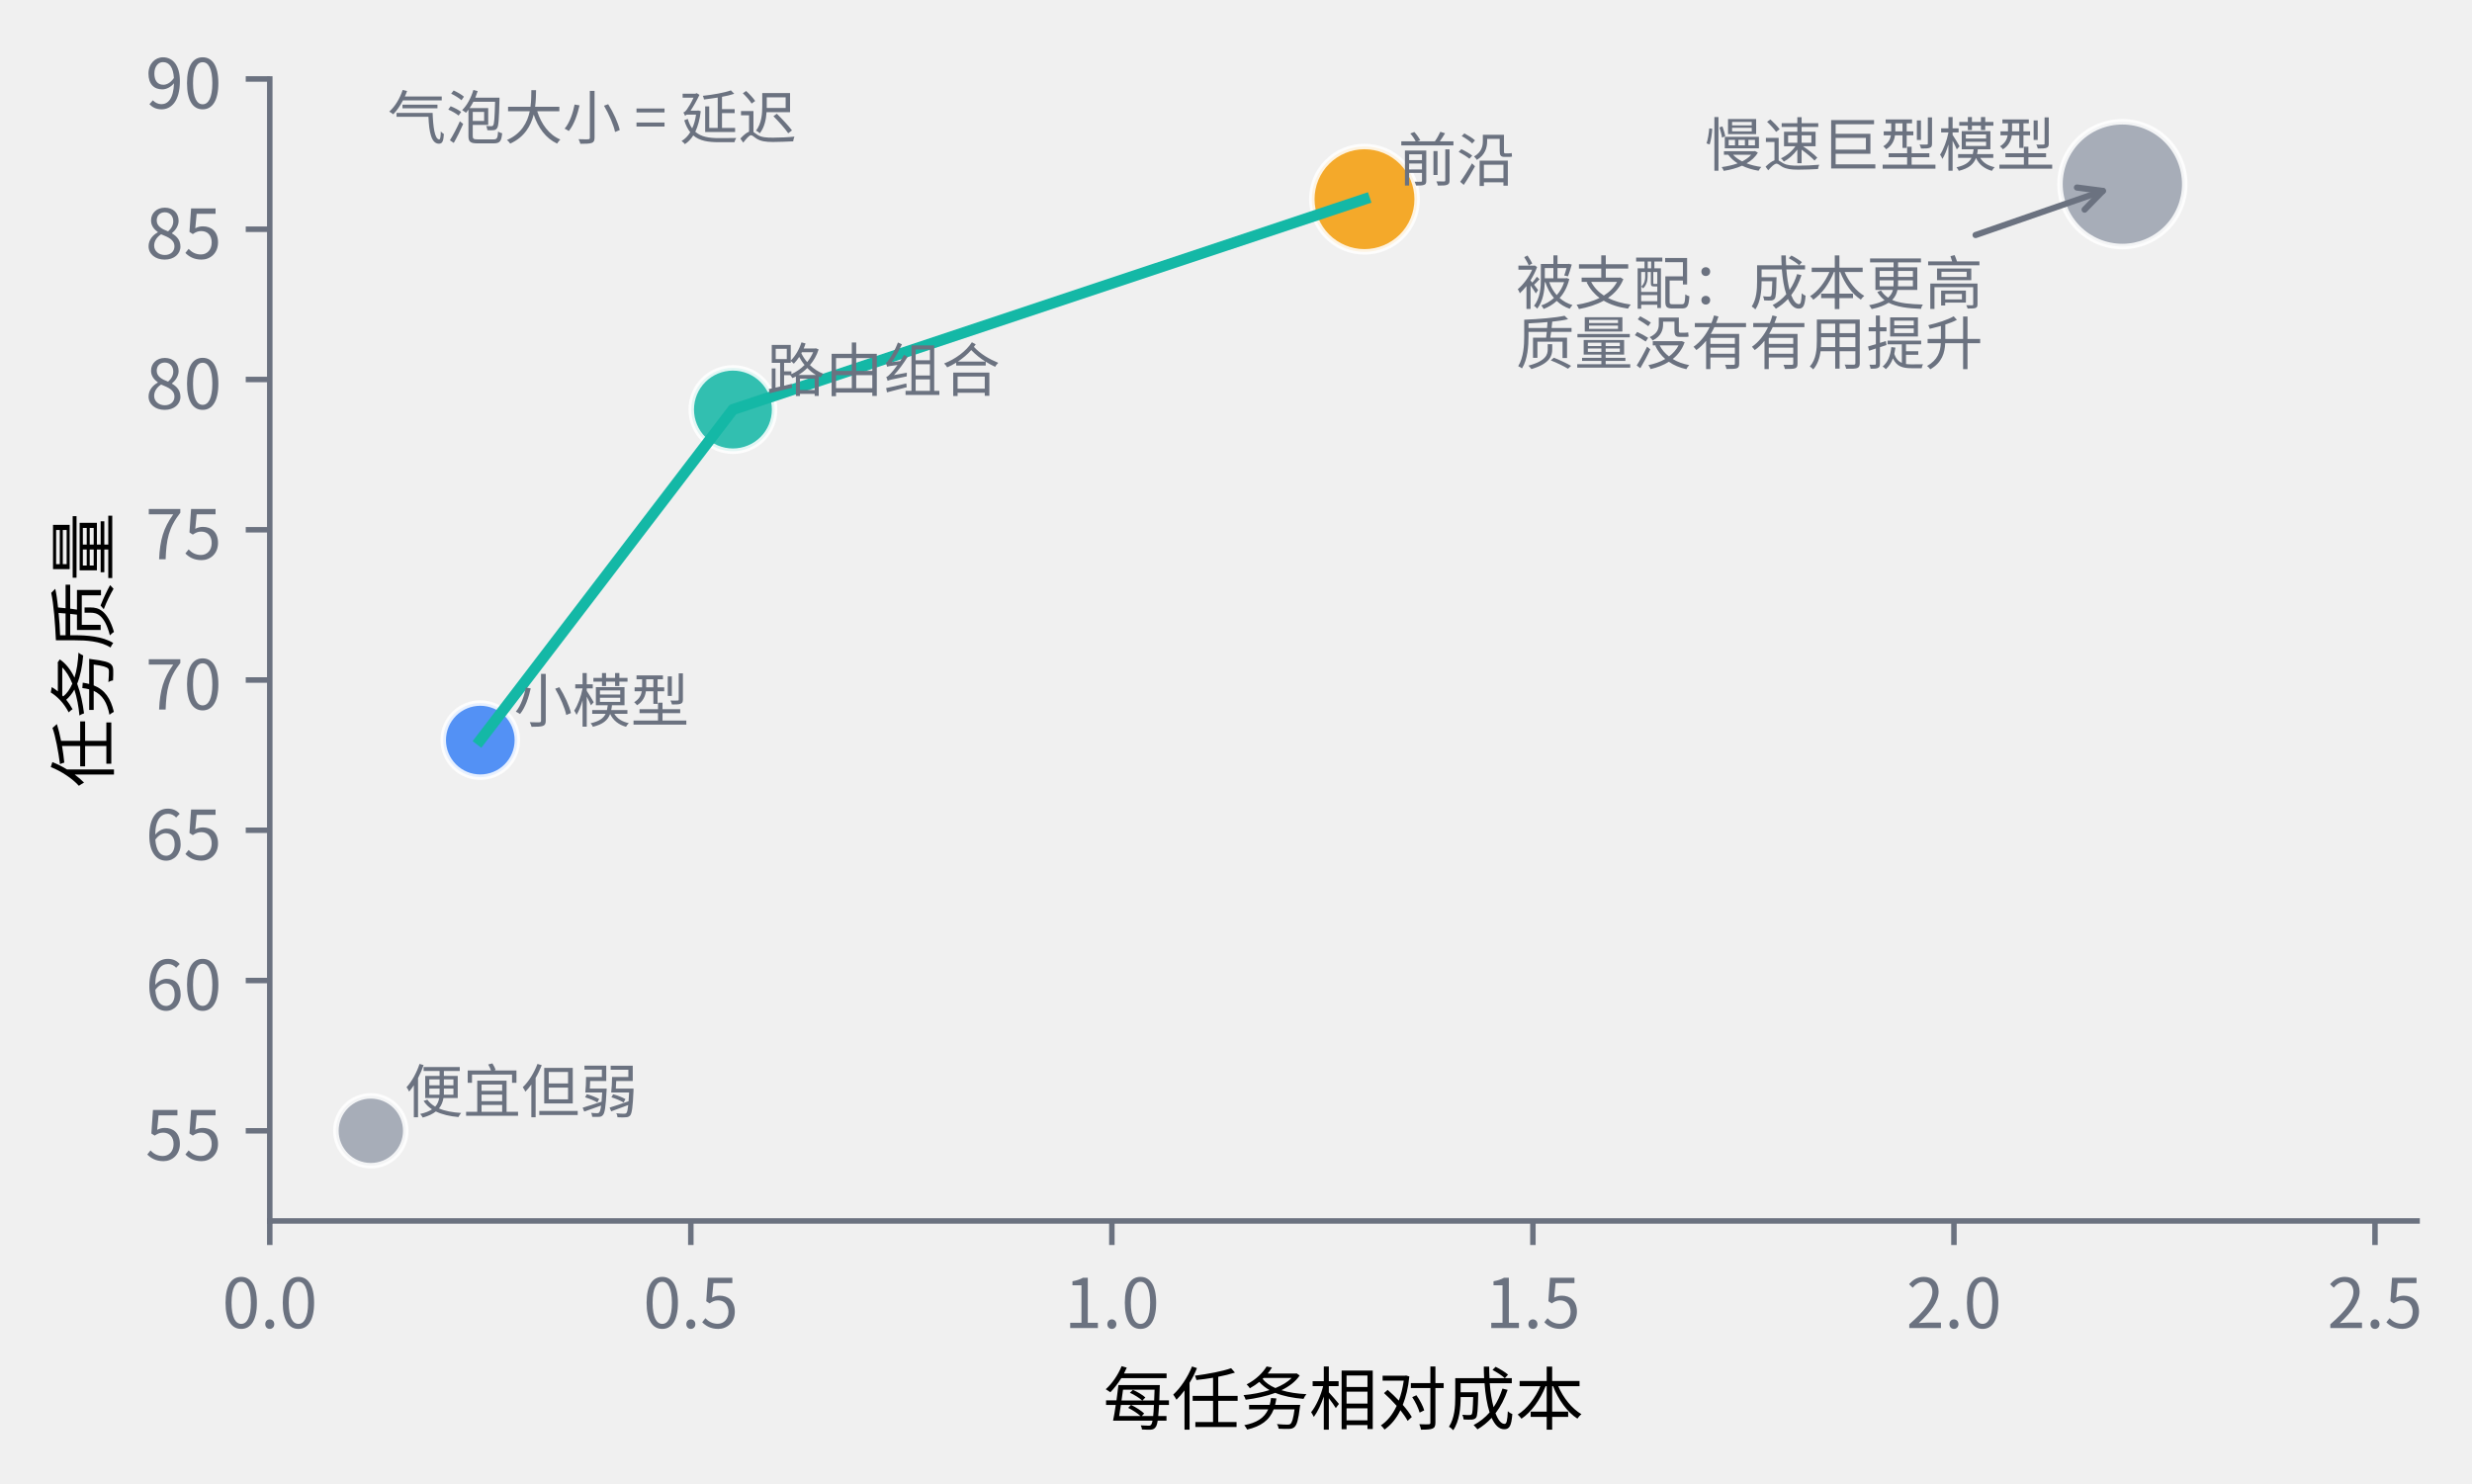
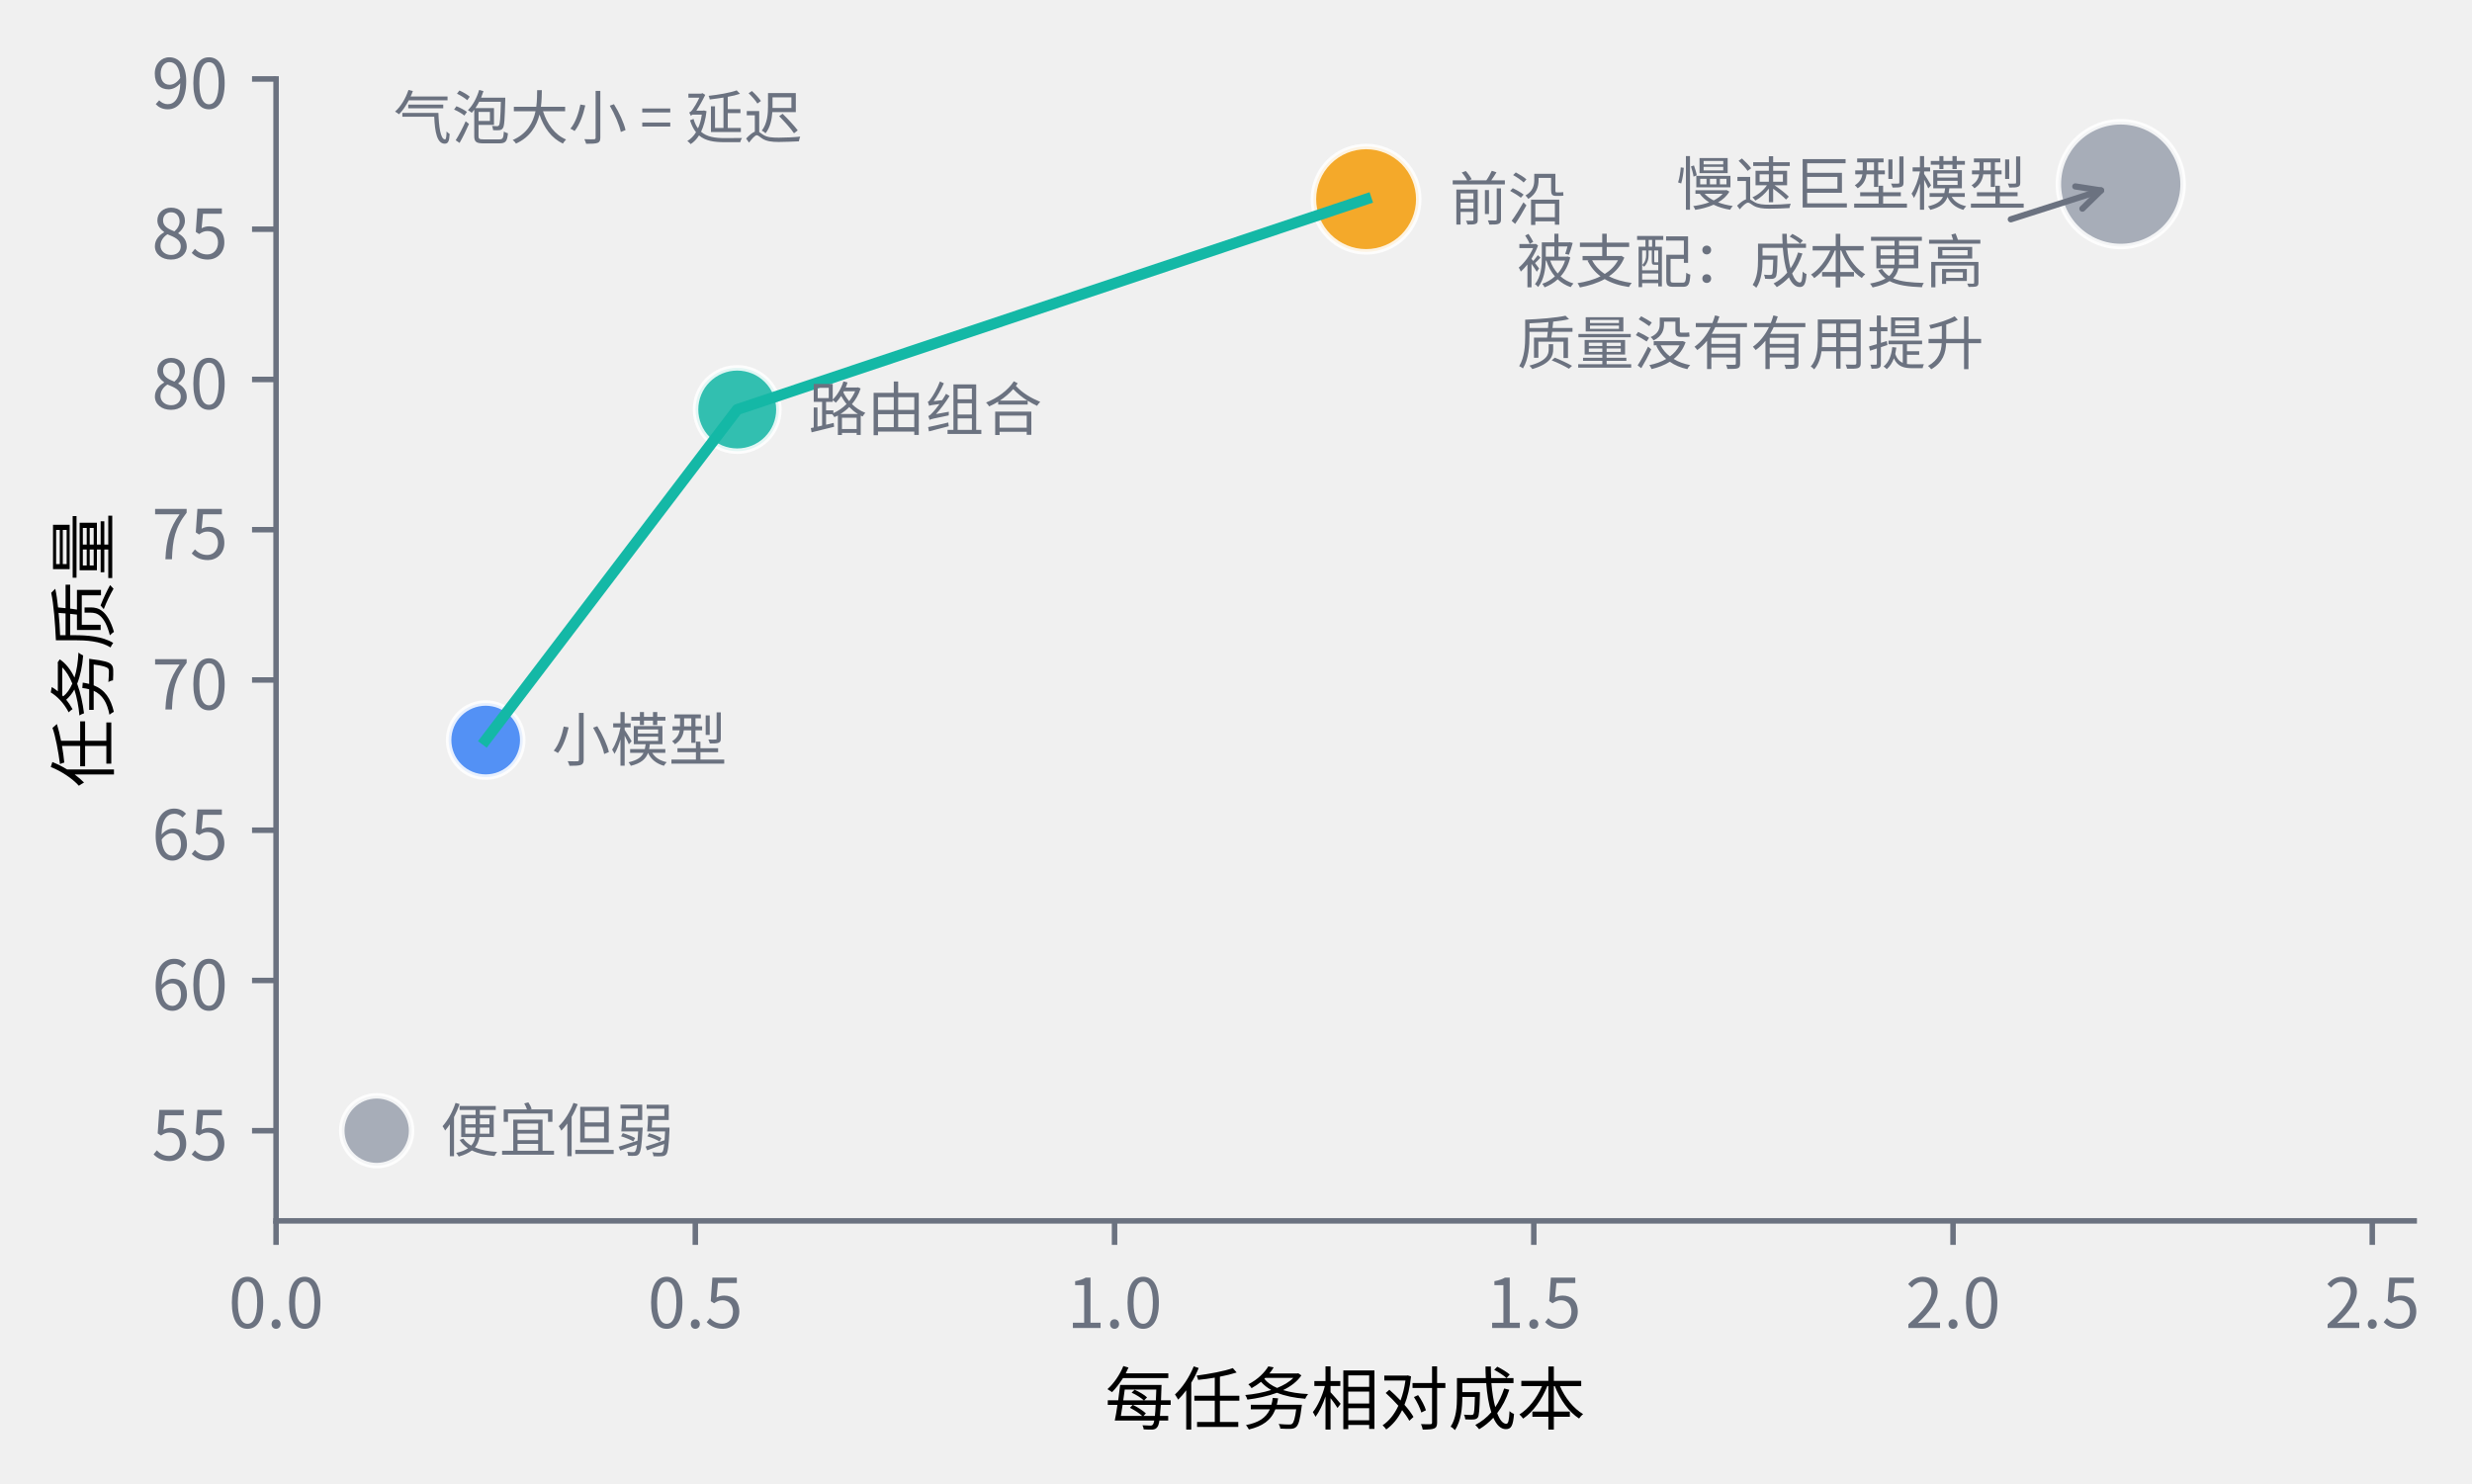
- <svg xmlns="http://www.w3.org/2000/svg" xmlns:xlink="http://www.w3.org/1999/xlink" width="359.938pt" height="216pt" viewBox="0 0 359.938 216" version="1.1">
+ <svg xmlns="http://www.w3.org/2000/svg" xmlns:xlink="http://www.w3.org/1999/xlink" width="359.964pt" height="216pt" viewBox="0 0 359.964 216" version="1.1">
  <defs>
    <style type="text/css">*{stroke-linejoin: round; stroke-linecap: butt}</style>
  </defs>
  <g id="figure_1">
    <g id="patch_1">
-       <path d="M 0 216 L 359.938 216 L 359.938 0 L 0 0 L 0 216 z " style="fill: none" />
+       <path d="M -0 216 L 359.964 216 L 359.964 0 L -0 0 L -0 216 z " style="fill: none" />
    </g>
    <g id="axes_1">
      <g id="patch_2">
-         <path d="M 39.281 177.8 L 351.943 177.8 L 351.943 11.5 L 39.281 11.5 L 39.281 177.8 z " style="fill: none" />
+         <path d="M 40.2 177.8 L 351.548 177.8 L 351.548 11.5 L 40.2 11.5 L 40.2 177.8 z " style="fill: none" />
      </g>
      <g id="PathCollection_1">
-         <path d="M 69.934 113.178 C 71.366 113.178 72.74 112.609 73.752 111.597 C 74.765 110.584 75.333 109.211 75.333 107.779 C 75.333 106.347 74.765 104.974 73.752 103.961 C 72.74 102.949 71.366 102.38 69.934 102.38 C 68.503 102.38 67.129 102.949 66.117 103.961 C 65.104 104.974 64.535 106.347 64.535 107.779 C 64.535 109.211 65.104 110.584 66.117 111.597 C 67.129 112.609 68.503 113.178 69.934 113.178 z " clip-path="url(#p4117010a73)" style="fill: #3b82f6; fill-opacity: 0.86; stroke: #ffffff; stroke-opacity: 0.86; stroke-width: 0.8" />
-         <path d="M 106.718 65.71 C 108.328 65.71 109.872 65.07 111.011 63.932 C 112.149 62.794 112.788 61.249 112.788 59.639 C 112.788 58.03 112.149 56.485 111.011 55.347 C 109.872 54.209 108.328 53.569 106.718 53.569 C 105.108 53.569 103.564 54.209 102.426 55.347 C 101.287 56.485 100.648 58.03 100.648 59.639 C 100.648 61.249 101.287 62.794 102.426 63.932 C 103.564 65.07 105.108 65.71 106.718 65.71 z " clip-path="url(#p4117010a73)" style="fill: #14b8a6; fill-opacity: 0.86; stroke: #ffffff; stroke-opacity: 0.86; stroke-width: 0.8" />
-         <path d="M 198.677 36.677 C 200.712 36.677 202.663 35.868 204.102 34.43 C 205.54 32.991 206.349 31.04 206.349 29.005 C 206.349 26.971 205.54 25.019 204.102 23.581 C 202.663 22.142 200.712 21.334 198.677 21.334 C 196.643 21.334 194.691 22.142 193.253 23.581 C 191.814 25.019 191.006 26.971 191.006 29.005 C 191.006 31.04 191.814 32.991 193.253 34.43 C 194.691 35.868 196.643 36.677 198.677 36.677 z " clip-path="url(#p4117010a73)" style="fill: #f59e0b; fill-opacity: 0.86; stroke: #ffffff; stroke-opacity: 0.86; stroke-width: 0.8" />
-         <path d="M 309.029 35.9 C 311.437 35.9 313.748 34.943 315.451 33.24 C 317.154 31.536 318.112 29.226 318.112 26.817 C 318.112 24.408 317.154 22.098 315.451 20.394 C 313.748 18.691 311.437 17.734 309.029 17.734 C 306.62 17.734 304.309 18.691 302.606 20.394 C 300.903 22.098 299.946 24.408 299.946 26.817 C 299.946 29.226 300.903 31.536 302.606 33.24 C 304.309 34.943 306.62 35.9 309.029 35.9 z " clip-path="url(#p4117010a73)" style="fill: #9ca3af; fill-opacity: 0.86; stroke: #ffffff; stroke-opacity: 0.86; stroke-width: 0.8" />
-         <path d="M 53.995 169.755 C 55.343 169.755 56.636 169.22 57.59 168.266 C 58.543 167.313 59.079 166.019 59.079 164.671 C 59.079 163.323 58.543 162.029 57.59 161.076 C 56.636 160.122 55.343 159.587 53.995 159.587 C 52.646 159.587 51.353 160.122 50.4 161.076 C 49.446 162.029 48.91 163.323 48.91 164.671 C 48.91 166.019 49.446 167.313 50.4 168.266 C 51.353 169.22 52.646 169.755 53.995 169.755 z " clip-path="url(#p4117010a73)" style="fill: #9ca3af; fill-opacity: 0.86; stroke: #ffffff; stroke-opacity: 0.86; stroke-width: 0.8" />
+         <path d="M 70.724 113.178 C 72.156 113.178 73.53 112.609 74.542 111.597 C 75.555 110.584 76.123 109.211 76.123 107.779 C 76.123 106.347 75.555 104.974 74.542 103.961 C 73.53 102.949 72.156 102.38 70.724 102.38 C 69.292 102.38 67.919 102.949 66.907 103.961 C 65.894 104.974 65.325 106.347 65.325 107.779 C 65.325 109.211 65.894 110.584 66.907 111.597 C 67.919 112.609 69.292 113.178 70.724 113.178 z " clip-path="url(#pe8b135b0d8)" style="fill: #3b82f6; fill-opacity: 0.86; stroke: #ffffff; stroke-opacity: 0.86; stroke-width: 0.8" />
+         <path d="M 107.354 65.71 C 108.963 65.71 110.508 65.07 111.646 63.932 C 112.784 62.794 113.424 61.249 113.424 59.639 C 113.424 58.03 112.784 56.485 111.646 55.347 C 110.508 54.209 108.963 53.569 107.354 53.569 C 105.744 53.569 104.2 54.209 103.061 55.347 C 101.923 56.485 101.283 58.03 101.283 59.639 C 101.283 61.249 101.923 62.794 103.061 63.932 C 104.2 65.07 105.744 65.71 107.354 65.71 z " clip-path="url(#pe8b135b0d8)" style="fill: #14b8a6; fill-opacity: 0.86; stroke: #ffffff; stroke-opacity: 0.86; stroke-width: 0.8" />
+         <path d="M 198.927 36.677 C 200.961 36.677 202.913 35.868 204.351 34.43 C 205.79 32.991 206.598 31.04 206.598 29.005 C 206.598 26.971 205.79 25.019 204.351 23.581 C 202.913 22.142 200.961 21.334 198.927 21.334 C 196.892 21.334 194.941 22.142 193.502 23.581 C 192.064 25.019 191.255 26.971 191.255 29.005 C 191.255 31.04 192.064 32.991 193.502 34.43 C 194.941 35.868 196.892 36.677 198.927 36.677 z " clip-path="url(#pe8b135b0d8)" style="fill: #f59e0b; fill-opacity: 0.86; stroke: #ffffff; stroke-opacity: 0.86; stroke-width: 0.8" />
+         <path d="M 308.814 35.9 C 311.223 35.9 313.534 34.943 315.237 33.24 C 316.94 31.536 317.897 29.226 317.897 26.817 C 317.897 24.408 316.94 22.098 315.237 20.394 C 313.534 18.691 311.223 17.734 308.814 17.734 C 306.405 17.734 304.095 18.691 302.392 20.394 C 300.688 22.098 299.731 24.408 299.731 26.817 C 299.731 29.226 300.688 31.536 302.392 33.24 C 304.095 34.943 306.405 35.9 308.814 35.9 z " clip-path="url(#pe8b135b0d8)" style="fill: #9ca3af; fill-opacity: 0.86; stroke: #ffffff; stroke-opacity: 0.86; stroke-width: 0.8" />
+         <path d="M 54.852 169.755 C 56.2 169.755 57.493 169.22 58.447 168.266 C 59.4 167.313 59.936 166.019 59.936 164.671 C 59.936 163.323 59.4 162.029 58.447 161.076 C 57.493 160.122 56.2 159.587 54.852 159.587 C 53.503 159.587 52.21 160.122 51.257 161.076 C 50.303 162.029 49.767 163.323 49.767 164.671 C 49.767 166.019 50.303 167.313 51.257 168.266 C 52.21 169.22 53.503 169.755 54.852 169.755 z " clip-path="url(#pe8b135b0d8)" style="fill: #9ca3af; fill-opacity: 0.86; stroke: #ffffff; stroke-opacity: 0.86; stroke-width: 0.8" />
      </g>
      <g id="matplotlib.axis_1">
        <g id="xtick_1">
          <g id="line2d_1">
            <defs>
-               <path id="m0de5239810" d="M 0 0 L 0 3.5 " style="stroke: #6b7280; stroke-width: 0.8" />
+               <path id="mbe4725563e" d="M 0 0 L 0 3.5 " style="stroke: #6b7280; stroke-width: 0.8" />
            </defs>
            <g>
-               <use xlink:href="#m0de5239810" x="39.281" y="177.8" style="fill: #6b7280; stroke: #6b7280; stroke-width: 0.8" />
+               <use xlink:href="#mbe4725563e" x="40.2" y="177.8" style="fill: #6b7280; stroke: #6b7280; stroke-width: 0.8" />
            </g>
          </g>
          <g id="text_1">
-             <text style="font-size: 10px; font-family: 'PingFang SC', 'Heiti SC', 'STHeiti', 'Noto Sans CJK SC', 'Microsoft YaHei', 'SimHei', 'Arial Unicode MS', 'DejaVu Sans', sans-serif; text-anchor: middle; fill: #6b7280" x="39.281" y="193.4" transform="rotate(-0 39.28125 193.4)">0.0</text>
+             <text style="font-size: 10px; font-family: 'PingFang SC', 'Heiti SC', 'STHeiti', 'Noto Sans CJK SC', 'Microsoft YaHei', 'SimHei', 'Arial Unicode MS', 'DejaVu Sans', sans-serif; text-anchor: middle; fill: #6b7280" x="40.2" y="193.4" transform="rotate(-0 40.2 193.4)">0.0</text>
          </g>
        </g>
        <g id="xtick_2">
          <g id="line2d_2">
            <g>
-               <use xlink:href="#m0de5239810" x="100.587" y="177.8" style="fill: #6b7280; stroke: #6b7280; stroke-width: 0.8" />
+               <use xlink:href="#mbe4725563e" x="101.249" y="177.8" style="fill: #6b7280; stroke: #6b7280; stroke-width: 0.8" />
            </g>
          </g>
          <g id="text_2">
-             <text style="font-size: 10px; font-family: 'PingFang SC', 'Heiti SC', 'STHeiti', 'Noto Sans CJK SC', 'Microsoft YaHei', 'SimHei', 'Arial Unicode MS', 'DejaVu Sans', sans-serif; text-anchor: middle; fill: #6b7280" x="100.587" y="193.4" transform="rotate(-0 100.5875 193.4)">0.5</text>
+             <text style="font-size: 10px; font-family: 'PingFang SC', 'Heiti SC', 'STHeiti', 'Noto Sans CJK SC', 'Microsoft YaHei', 'SimHei', 'Arial Unicode MS', 'DejaVu Sans', sans-serif; text-anchor: middle; fill: #6b7280" x="101.249" y="193.4" transform="rotate(-0 101.2487 193.4)">0.5</text>
          </g>
        </g>
        <g id="xtick_3">
          <g id="line2d_3">
            <g>
-               <use xlink:href="#m0de5239810" x="161.894" y="177.8" style="fill: #6b7280; stroke: #6b7280; stroke-width: 0.8" />
+               <use xlink:href="#mbe4725563e" x="162.297" y="177.8" style="fill: #6b7280; stroke: #6b7280; stroke-width: 0.8" />
            </g>
          </g>
          <g id="text_3">
-             <text style="font-size: 10px; font-family: 'PingFang SC', 'Heiti SC', 'STHeiti', 'Noto Sans CJK SC', 'Microsoft YaHei', 'SimHei', 'Arial Unicode MS', 'DejaVu Sans', sans-serif; text-anchor: middle; fill: #6b7280" x="161.894" y="193.4" transform="rotate(-0 161.8937 193.4)">1.0</text>
+             <text style="font-size: 10px; font-family: 'PingFang SC', 'Heiti SC', 'STHeiti', 'Noto Sans CJK SC', 'Microsoft YaHei', 'SimHei', 'Arial Unicode MS', 'DejaVu Sans', sans-serif; text-anchor: middle; fill: #6b7280" x="162.297" y="193.4" transform="rotate(-0 162.2974 193.4)">1.0</text>
          </g>
        </g>
        <g id="xtick_4">
          <g id="line2d_4">
            <g>
-               <use xlink:href="#m0de5239810" x="223.2" y="177.8" style="fill: #6b7280; stroke: #6b7280; stroke-width: 0.8" />
+               <use xlink:href="#mbe4725563e" x="223.346" y="177.8" style="fill: #6b7280; stroke: #6b7280; stroke-width: 0.8" />
            </g>
          </g>
          <g id="text_4">
-             <text style="font-size: 10px; font-family: 'PingFang SC', 'Heiti SC', 'STHeiti', 'Noto Sans CJK SC', 'Microsoft YaHei', 'SimHei', 'Arial Unicode MS', 'DejaVu Sans', sans-serif; text-anchor: middle; fill: #6b7280" x="223.2" y="193.4" transform="rotate(-0 223.1999 193.4)">1.5</text>
+             <text style="font-size: 10px; font-family: 'PingFang SC', 'Heiti SC', 'STHeiti', 'Noto Sans CJK SC', 'Microsoft YaHei', 'SimHei', 'Arial Unicode MS', 'DejaVu Sans', sans-serif; text-anchor: middle; fill: #6b7280" x="223.346" y="193.4" transform="rotate(-0 223.3461 193.4)">1.5</text>
          </g>
        </g>
        <g id="xtick_5">
          <g id="line2d_5">
            <g>
-               <use xlink:href="#m0de5239810" x="284.506" y="177.8" style="fill: #6b7280; stroke: #6b7280; stroke-width: 0.8" />
+               <use xlink:href="#mbe4725563e" x="284.395" y="177.8" style="fill: #6b7280; stroke: #6b7280; stroke-width: 0.8" />
            </g>
          </g>
          <g id="text_5">
-             <text style="font-size: 10px; font-family: 'PingFang SC', 'Heiti SC', 'STHeiti', 'Noto Sans CJK SC', 'Microsoft YaHei', 'SimHei', 'Arial Unicode MS', 'DejaVu Sans', sans-serif; text-anchor: middle; fill: #6b7280" x="284.506" y="193.4" transform="rotate(-0 284.5061 193.4)">2.0</text>
+             <text style="font-size: 10px; font-family: 'PingFang SC', 'Heiti SC', 'STHeiti', 'Noto Sans CJK SC', 'Microsoft YaHei', 'SimHei', 'Arial Unicode MS', 'DejaVu Sans', sans-serif; text-anchor: middle; fill: #6b7280" x="284.395" y="193.4" transform="rotate(-0 284.3948 193.4)">2.0</text>
          </g>
        </g>
        <g id="xtick_6">
          <g id="line2d_6">
            <g>
-               <use xlink:href="#m0de5239810" x="345.812" y="177.8" style="fill: #6b7280; stroke: #6b7280; stroke-width: 0.8" />
+               <use xlink:href="#mbe4725563e" x="345.443" y="177.8" style="fill: #6b7280; stroke: #6b7280; stroke-width: 0.8" />
            </g>
          </g>
          <g id="text_6">
-             <text style="font-size: 10px; font-family: 'PingFang SC', 'Heiti SC', 'STHeiti', 'Noto Sans CJK SC', 'Microsoft YaHei', 'SimHei', 'Arial Unicode MS', 'DejaVu Sans', sans-serif; text-anchor: middle; fill: #6b7280" x="345.812" y="193.4" transform="rotate(-0 345.8123 193.4)">2.5</text>
+             <text style="font-size: 10px; font-family: 'PingFang SC', 'Heiti SC', 'STHeiti', 'Noto Sans CJK SC', 'Microsoft YaHei', 'SimHei', 'Arial Unicode MS', 'DejaVu Sans', sans-serif; text-anchor: middle; fill: #6b7280" x="345.443" y="193.4" transform="rotate(-0 345.4435 193.4)">2.5</text>
          </g>
        </g>
        <g id="text_7">
-           <text style="font-size: 10px; font-family: 'PingFang SC', 'Heiti SC', 'STHeiti', 'Noto Sans CJK SC', 'Microsoft YaHei', 'SimHei', 'Arial Unicode MS', 'DejaVu Sans', sans-serif; text-anchor: middle" x="195.612" y="207.4" transform="rotate(-0 195.6121 207.4)">每任务相对成本</text>
+           <text style="font-size: 10px; font-family: 'PingFang SC', 'Heiti SC', 'STHeiti', 'Noto Sans CJK SC', 'Microsoft YaHei', 'SimHei', 'Arial Unicode MS', 'DejaVu Sans', sans-serif; text-anchor: middle" x="195.874" y="207.4" transform="rotate(-0 195.8742 207.4)">每任务相对成本</text>
        </g>
      </g>
      <g id="matplotlib.axis_2">
        <g id="ytick_1">
          <g id="line2d_7">
            <defs>
-               <path id="mdc6c8e3b90" d="M 0 0 L -3.5 0 " style="stroke: #6b7280; stroke-width: 0.8" />
+               <path id="m48b19fe592" d="M 0 0 L -3.5 0 " style="stroke: #6b7280; stroke-width: 0.8" />
            </defs>
            <g>
-               <use xlink:href="#mdc6c8e3b90" x="39.281" y="164.671" style="fill: #6b7280; stroke: #6b7280; stroke-width: 0.8" />
+               <use xlink:href="#m48b19fe592" x="40.2" y="164.671" style="fill: #6b7280; stroke: #6b7280; stroke-width: 0.8" />
            </g>
          </g>
          <g id="text_8">
-             <text style="font-size: 10px; font-family: 'PingFang SC', 'Heiti SC', 'STHeiti', 'Noto Sans CJK SC', 'Microsoft YaHei', 'SimHei', 'Arial Unicode MS', 'DejaVu Sans', sans-serif; text-anchor: end; fill: #6b7280" x="32.281" y="168.971" transform="rotate(-0 32.28125 168.9711)">55</text>
+             <text style="font-size: 10px; font-family: 'PingFang SC', 'Heiti SC', 'STHeiti', 'Noto Sans CJK SC', 'Microsoft YaHei', 'SimHei', 'Arial Unicode MS', 'DejaVu Sans', sans-serif; text-anchor: end; fill: #6b7280" x="33.2" y="168.971" transform="rotate(-0 33.2 168.9711)">55</text>
          </g>
        </g>
        <g id="ytick_2">
          <g id="line2d_8">
            <g>
-               <use xlink:href="#mdc6c8e3b90" x="39.281" y="142.789" style="fill: #6b7280; stroke: #6b7280; stroke-width: 0.8" />
+               <use xlink:href="#m48b19fe592" x="40.2" y="142.789" style="fill: #6b7280; stroke: #6b7280; stroke-width: 0.8" />
            </g>
          </g>
          <g id="text_9">
-             <text style="font-size: 10px; font-family: 'PingFang SC', 'Heiti SC', 'STHeiti', 'Noto Sans CJK SC', 'Microsoft YaHei', 'SimHei', 'Arial Unicode MS', 'DejaVu Sans', sans-serif; text-anchor: end; fill: #6b7280" x="32.281" y="147.089" transform="rotate(-0 32.28125 147.0895)">60</text>
+             <text style="font-size: 10px; font-family: 'PingFang SC', 'Heiti SC', 'STHeiti', 'Noto Sans CJK SC', 'Microsoft YaHei', 'SimHei', 'Arial Unicode MS', 'DejaVu Sans', sans-serif; text-anchor: end; fill: #6b7280" x="33.2" y="147.089" transform="rotate(-0 33.2 147.0895)">60</text>
          </g>
        </g>
        <g id="ytick_3">
          <g id="line2d_9">
            <g>
-               <use xlink:href="#mdc6c8e3b90" x="39.281" y="120.908" style="fill: #6b7280; stroke: #6b7280; stroke-width: 0.8" />
+               <use xlink:href="#m48b19fe592" x="40.2" y="120.908" style="fill: #6b7280; stroke: #6b7280; stroke-width: 0.8" />
            </g>
          </g>
          <g id="text_10">
-             <text style="font-size: 10px; font-family: 'PingFang SC', 'Heiti SC', 'STHeiti', 'Noto Sans CJK SC', 'Microsoft YaHei', 'SimHei', 'Arial Unicode MS', 'DejaVu Sans', sans-serif; text-anchor: end; fill: #6b7280" x="32.281" y="125.208" transform="rotate(-0 32.28125 125.2079)">65</text>
+             <text style="font-size: 10px; font-family: 'PingFang SC', 'Heiti SC', 'STHeiti', 'Noto Sans CJK SC', 'Microsoft YaHei', 'SimHei', 'Arial Unicode MS', 'DejaVu Sans', sans-serif; text-anchor: end; fill: #6b7280" x="33.2" y="125.208" transform="rotate(-0 33.2 125.2079)">65</text>
          </g>
        </g>
        <g id="ytick_4">
          <g id="line2d_10">
            <g>
-               <use xlink:href="#mdc6c8e3b90" x="39.281" y="99.026" style="fill: #6b7280; stroke: #6b7280; stroke-width: 0.8" />
+               <use xlink:href="#m48b19fe592" x="40.2" y="99.026" style="fill: #6b7280; stroke: #6b7280; stroke-width: 0.8" />
            </g>
          </g>
          <g id="text_11">
-             <text style="font-size: 10px; font-family: 'PingFang SC', 'Heiti SC', 'STHeiti', 'Noto Sans CJK SC', 'Microsoft YaHei', 'SimHei', 'Arial Unicode MS', 'DejaVu Sans', sans-serif; text-anchor: end; fill: #6b7280" x="32.281" y="103.326" transform="rotate(-0 32.28125 103.3263)">70</text>
+             <text style="font-size: 10px; font-family: 'PingFang SC', 'Heiti SC', 'STHeiti', 'Noto Sans CJK SC', 'Microsoft YaHei', 'SimHei', 'Arial Unicode MS', 'DejaVu Sans', sans-serif; text-anchor: end; fill: #6b7280" x="33.2" y="103.326" transform="rotate(-0 33.2 103.3263)">70</text>
          </g>
        </g>
        <g id="ytick_5">
          <g id="line2d_11">
            <g>
-               <use xlink:href="#mdc6c8e3b90" x="39.281" y="77.145" style="fill: #6b7280; stroke: #6b7280; stroke-width: 0.8" />
+               <use xlink:href="#m48b19fe592" x="40.2" y="77.145" style="fill: #6b7280; stroke: #6b7280; stroke-width: 0.8" />
            </g>
          </g>
          <g id="text_12">
-             <text style="font-size: 10px; font-family: 'PingFang SC', 'Heiti SC', 'STHeiti', 'Noto Sans CJK SC', 'Microsoft YaHei', 'SimHei', 'Arial Unicode MS', 'DejaVu Sans', sans-serif; text-anchor: end; fill: #6b7280" x="32.281" y="81.445" transform="rotate(-0 32.28125 81.44474)">75</text>
+             <text style="font-size: 10px; font-family: 'PingFang SC', 'Heiti SC', 'STHeiti', 'Noto Sans CJK SC', 'Microsoft YaHei', 'SimHei', 'Arial Unicode MS', 'DejaVu Sans', sans-serif; text-anchor: end; fill: #6b7280" x="33.2" y="81.445" transform="rotate(-0 33.2 81.44474)">75</text>
          </g>
        </g>
        <g id="ytick_6">
          <g id="line2d_12">
            <g>
-               <use xlink:href="#mdc6c8e3b90" x="39.281" y="55.263" style="fill: #6b7280; stroke: #6b7280; stroke-width: 0.8" />
+               <use xlink:href="#m48b19fe592" x="40.2" y="55.263" style="fill: #6b7280; stroke: #6b7280; stroke-width: 0.8" />
            </g>
          </g>
          <g id="text_13">
-             <text style="font-size: 10px; font-family: 'PingFang SC', 'Heiti SC', 'STHeiti', 'Noto Sans CJK SC', 'Microsoft YaHei', 'SimHei', 'Arial Unicode MS', 'DejaVu Sans', sans-serif; text-anchor: end; fill: #6b7280" x="32.281" y="59.563" transform="rotate(-0 32.28125 59.56316)">80</text>
+             <text style="font-size: 10px; font-family: 'PingFang SC', 'Heiti SC', 'STHeiti', 'Noto Sans CJK SC', 'Microsoft YaHei', 'SimHei', 'Arial Unicode MS', 'DejaVu Sans', sans-serif; text-anchor: end; fill: #6b7280" x="33.2" y="59.563" transform="rotate(-0 33.2 59.56316)">80</text>
          </g>
        </g>
        <g id="ytick_7">
          <g id="line2d_13">
            <g>
-               <use xlink:href="#mdc6c8e3b90" x="39.281" y="33.382" style="fill: #6b7280; stroke: #6b7280; stroke-width: 0.8" />
+               <use xlink:href="#m48b19fe592" x="40.2" y="33.382" style="fill: #6b7280; stroke: #6b7280; stroke-width: 0.8" />
            </g>
          </g>
          <g id="text_14">
-             <text style="font-size: 10px; font-family: 'PingFang SC', 'Heiti SC', 'STHeiti', 'Noto Sans CJK SC', 'Microsoft YaHei', 'SimHei', 'Arial Unicode MS', 'DejaVu Sans', sans-serif; text-anchor: end; fill: #6b7280" x="32.281" y="37.682" transform="rotate(-0 32.28125 37.68158)">85</text>
+             <text style="font-size: 10px; font-family: 'PingFang SC', 'Heiti SC', 'STHeiti', 'Noto Sans CJK SC', 'Microsoft YaHei', 'SimHei', 'Arial Unicode MS', 'DejaVu Sans', sans-serif; text-anchor: end; fill: #6b7280" x="33.2" y="37.682" transform="rotate(-0 33.2 37.68158)">85</text>
          </g>
        </g>
        <g id="ytick_8">
          <g id="line2d_14">
            <g>
-               <use xlink:href="#mdc6c8e3b90" x="39.281" y="11.5" style="fill: #6b7280; stroke: #6b7280; stroke-width: 0.8" />
+               <use xlink:href="#m48b19fe592" x="40.2" y="11.5" style="fill: #6b7280; stroke: #6b7280; stroke-width: 0.8" />
            </g>
          </g>
          <g id="text_15">
-             <text style="font-size: 10px; font-family: 'PingFang SC', 'Heiti SC', 'STHeiti', 'Noto Sans CJK SC', 'Microsoft YaHei', 'SimHei', 'Arial Unicode MS', 'DejaVu Sans', sans-serif; text-anchor: end; fill: #6b7280" x="32.281" y="15.8" transform="rotate(-0 32.28125 15.8)">90</text>
+             <text style="font-size: 10px; font-family: 'PingFang SC', 'Heiti SC', 'STHeiti', 'Noto Sans CJK SC', 'Microsoft YaHei', 'SimHei', 'Arial Unicode MS', 'DejaVu Sans', sans-serif; text-anchor: end; fill: #6b7280" x="33.2" y="15.8" transform="rotate(-0 33.2 15.8)">90</text>
          </g>
        </g>
        <g id="text_16">
          <text style="font-size: 10px; font-family: 'PingFang SC', 'Heiti SC', 'STHeiti', 'Noto Sans CJK SC', 'Microsoft YaHei', 'SimHei', 'Arial Unicode MS', 'DejaVu Sans', sans-serif; text-anchor: middle" x="15.8" y="94.65" transform="rotate(-90 15.8 94.65)">任务质量</text>
        </g>
      </g>
      <g id="line2d_15">
-         <path d="M 69.934 107.779 L 106.718 59.639 L 198.677 29.005 " clip-path="url(#p4117010a73)" style="fill: none; stroke: #14b8a6; stroke-width: 1.6; stroke-linecap: square" />
+         <path d="M 70.724 107.779 L 107.354 59.639 L 198.927 29.005 " clip-path="url(#pe8b135b0d8)" style="fill: none; stroke: #14b8a6; stroke-width: 1.6; stroke-linecap: square" />
      </g>
      <g id="patch_3">
-         <path d="M 39.281 177.8 L 39.281 11.5 " style="fill: none; stroke: #6b7280; stroke-width: 0.8; stroke-linejoin: miter; stroke-linecap: square" />
+         <path d="M 40.2 177.8 L 40.2 11.5 " style="fill: none; stroke: #6b7280; stroke-width: 0.8; stroke-linejoin: miter; stroke-linecap: square" />
      </g>
      <g id="patch_4">
-         <path d="M 39.281 177.8 L 351.943 177.8 " style="fill: none; stroke: #6b7280; stroke-width: 0.8; stroke-linejoin: miter; stroke-linecap: square" />
+         <path d="M 40.2 177.8 L 351.548 177.8 " style="fill: none; stroke: #6b7280; stroke-width: 0.8; stroke-linejoin: miter; stroke-linecap: square" />
      </g>
      <g id="text_17">
-         <text style="font-size: 8.5px; font-family: 'PingFang SC', 'Heiti SC', 'STHeiti', 'Noto Sans CJK SC', 'Microsoft YaHei', 'SimHei', 'Arial Unicode MS', 'DejaVu Sans', sans-serif; text-anchor: start; fill: #6b7280" x="74.839" y="105.153" transform="rotate(-0 74.83885 105.1532)">小模型</text>
+         <text style="font-size: 8.5px; font-family: 'PingFang SC', 'Heiti SC', 'STHeiti', 'Noto Sans CJK SC', 'Microsoft YaHei', 'SimHei', 'Arial Unicode MS', 'DejaVu Sans', sans-serif; text-anchor: start; fill: #6b7280" x="80.368" y="110.839" transform="rotate(-0 80.3677 110.8389)">小模型</text>
      </g>
      <g id="text_18">
-         <text style="font-size: 8.5px; font-family: 'PingFang SC', 'Heiti SC', 'STHeiti', 'Noto Sans CJK SC', 'Microsoft YaHei', 'SimHei', 'Arial Unicode MS', 'DejaVu Sans', sans-serif; text-anchor: start; fill: #6b7280" x="111.623" y="57.014" transform="rotate(-0 111.6226 57.01368)">路由组合</text>
+         <text style="font-size: 8.5px; font-family: 'PingFang SC', 'Heiti SC', 'STHeiti', 'Noto Sans CJK SC', 'Microsoft YaHei', 'SimHei', 'Arial Unicode MS', 'DejaVu Sans', sans-serif; text-anchor: start; fill: #6b7280" x="117.741" y="62.699" transform="rotate(-0 117.7406 62.69947)">路由组合</text>
      </g>
      <g id="text_19">
-         <text style="font-size: 8.5px; font-family: 'PingFang SC', 'Heiti SC', 'STHeiti', 'Noto Sans CJK SC', 'Microsoft YaHei', 'SimHei', 'Arial Unicode MS', 'DejaVu Sans', sans-serif; text-anchor: start; fill: #6b7280" x="203.582" y="26.379" transform="rotate(-0 203.5819 26.37947)">前沿</text>
+         <text style="font-size: 8.5px; font-family: 'PingFang SC', 'Heiti SC', 'STHeiti', 'Noto Sans CJK SC', 'Microsoft YaHei', 'SimHei', 'Arial Unicode MS', 'DejaVu Sans', sans-serif; text-anchor: start; fill: #6b7280" x="211.087" y="32.065" transform="rotate(-0 211.0869 32.06526)">前沿</text>
      </g>
      <g id="text_20">
-         <text style="font-size: 8.5px; font-family: 'PingFang SC', 'Heiti SC', 'STHeiti', 'Noto Sans CJK SC', 'Microsoft YaHei', 'SimHei', 'Arial Unicode MS', 'DejaVu Sans', sans-serif; text-anchor: end; fill: #6b7280" x="299.22" y="24.191" transform="rotate(-0 299.2196 24.19132)">慢速巨型模型</text>
+         <text style="font-size: 8.5px; font-family: 'PingFang SC', 'Heiti SC', 'STHeiti', 'Noto Sans CJK SC', 'Microsoft YaHei', 'SimHei', 'Arial Unicode MS', 'DejaVu Sans', sans-serif; text-anchor: end; fill: #6b7280" x="295.09" y="29.877" transform="rotate(-0 295.0904 29.87711)">慢速巨型模型</text>
      </g>
      <g id="text_21">
-         <text style="font-size: 8.5px; font-family: 'PingFang SC', 'Heiti SC', 'STHeiti', 'Noto Sans CJK SC', 'Microsoft YaHei', 'SimHei', 'Arial Unicode MS', 'DejaVu Sans', sans-serif; text-anchor: start; fill: #6b7280" x="58.899" y="162.045" transform="rotate(-0 58.89924 162.0453)">便宜但弱</text>
+         <text style="font-size: 8.5px; font-family: 'PingFang SC', 'Heiti SC', 'STHeiti', 'Noto Sans CJK SC', 'Microsoft YaHei', 'SimHei', 'Arial Unicode MS', 'DejaVu Sans', sans-serif; text-anchor: start; fill: #6b7280" x="64.146" y="167.731" transform="rotate(-0 64.14636 167.7311)">便宜但弱</text>
      </g>
      <g id="patch_5">
-         <path d="M 287.656 34.227 Q 297.396 30.85 306.186 27.803 " style="fill: none; stroke: #6b7280; stroke-width: 0.9; stroke-linecap: round" />
-         <path d="M 302.417 27.31 L 306.186 27.803 L 303.531 30.523 " style="fill: none; stroke: #6b7280; stroke-width: 0.9; stroke-linecap: round" />
+         <path d="M 292.807 31.939 Q 299.859 29.682 305.953 27.733 " style="fill: none; stroke: #6b7280; stroke-width: 0.9; stroke-linecap: round" />
+         <path d="M 302.196 27.15 L 305.953 27.733 L 303.232 30.388 " style="fill: none; stroke: #6b7280; stroke-width: 0.9; stroke-linecap: round" />
      </g>
      <g id="text_22">
-         <text style="font-size: 8.5px; font-family: 'PingFang SC', 'Heiti SC', 'STHeiti', 'Noto Sans CJK SC', 'Microsoft YaHei', 'SimHei', 'Arial Unicode MS', 'DejaVu Sans', sans-serif; fill: #6b7280" transform="translate(220.7476 44.32)">被支配：成本更高</text>
-         <text style="font-size: 8.5px; font-family: 'PingFang SC', 'Heiti SC', 'STHeiti', 'Noto Sans CJK SC', 'Microsoft YaHei', 'SimHei', 'Arial Unicode MS', 'DejaVu Sans', sans-serif; fill: #6b7280" transform="translate(220.7476 53.075)">质量没有有用提升</text>
+         <text style="font-size: 8.5px; font-family: 'PingFang SC', 'Heiti SC', 'STHeiti', 'Noto Sans CJK SC', 'Microsoft YaHei', 'SimHei', 'Arial Unicode MS', 'DejaVu Sans', sans-serif; fill: #6b7280" transform="translate(220.9041 41.175)">被支配：成本更高</text>
+         <text style="font-size: 8.5px; font-family: 'PingFang SC', 'Heiti SC', 'STHeiti', 'Noto Sans CJK SC', 'Microsoft YaHei', 'SimHei', 'Arial Unicode MS', 'DejaVu Sans', sans-serif; fill: #6b7280" transform="translate(220.9041 53.075)">质量没有有用提升</text>
      </g>
      <g id="text_23">
-         <text style="font-size: 8.5px; font-family: 'PingFang SC', 'Heiti SC', 'STHeiti', 'Noto Sans CJK SC', 'Microsoft YaHei', 'SimHei', 'Arial Unicode MS', 'DejaVu Sans', sans-serif; text-anchor: start; fill: #6b7280" x="56.447" y="20.253" transform="rotate(-0 56.44699 20.25263)">气泡大小 = 延迟</text>
+         <text style="font-size: 8.5px; font-family: 'PingFang SC', 'Heiti SC', 'STHeiti', 'Noto Sans CJK SC', 'Microsoft YaHei', 'SimHei', 'Arial Unicode MS', 'DejaVu Sans', sans-serif; text-anchor: start; fill: #6b7280" x="57.294" y="20.253" transform="rotate(-0 57.29364 20.25263)">气泡大小 = 延迟</text>
      </g>
    </g>
  </g>
  <defs>
-     <clipPath id="p4117010a73">
-       <rect x="39.281" y="11.5" width="312.662" height="166.3" />
+     <clipPath id="pe8b135b0d8">
+       <rect x="40.2" y="11.5" width="311.348" height="166.3" />
    </clipPath>
  </defs>
</svg>
